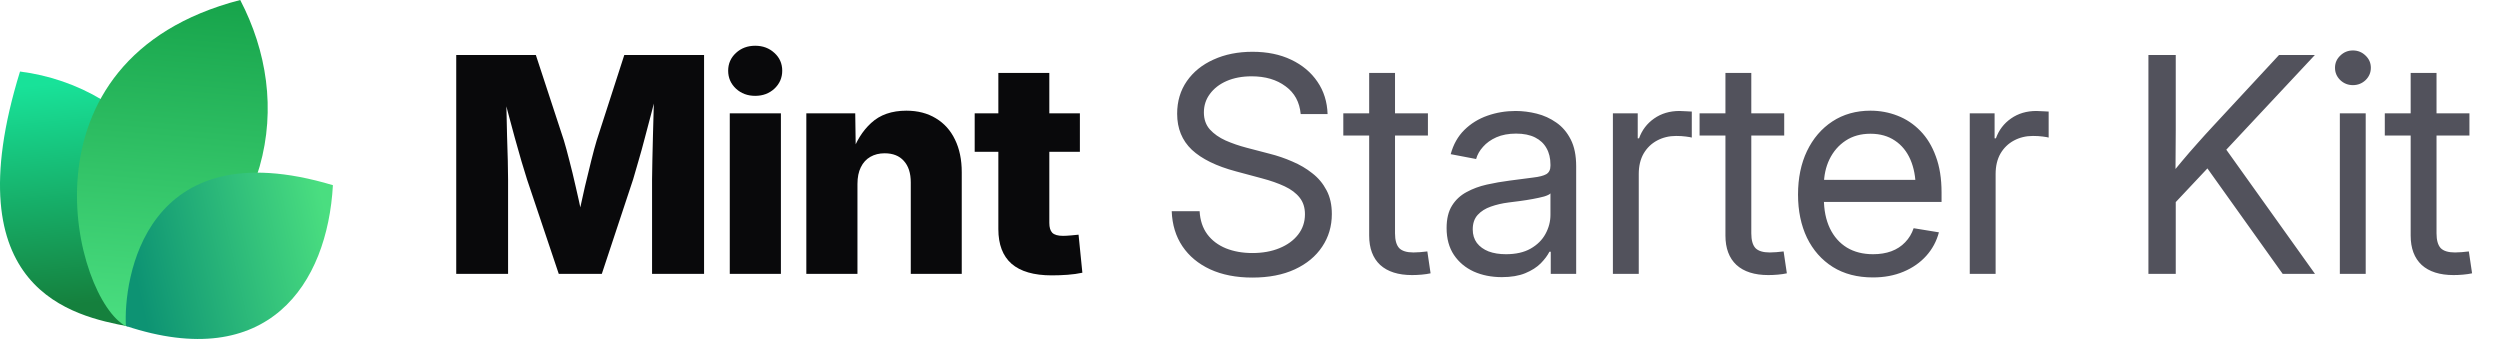
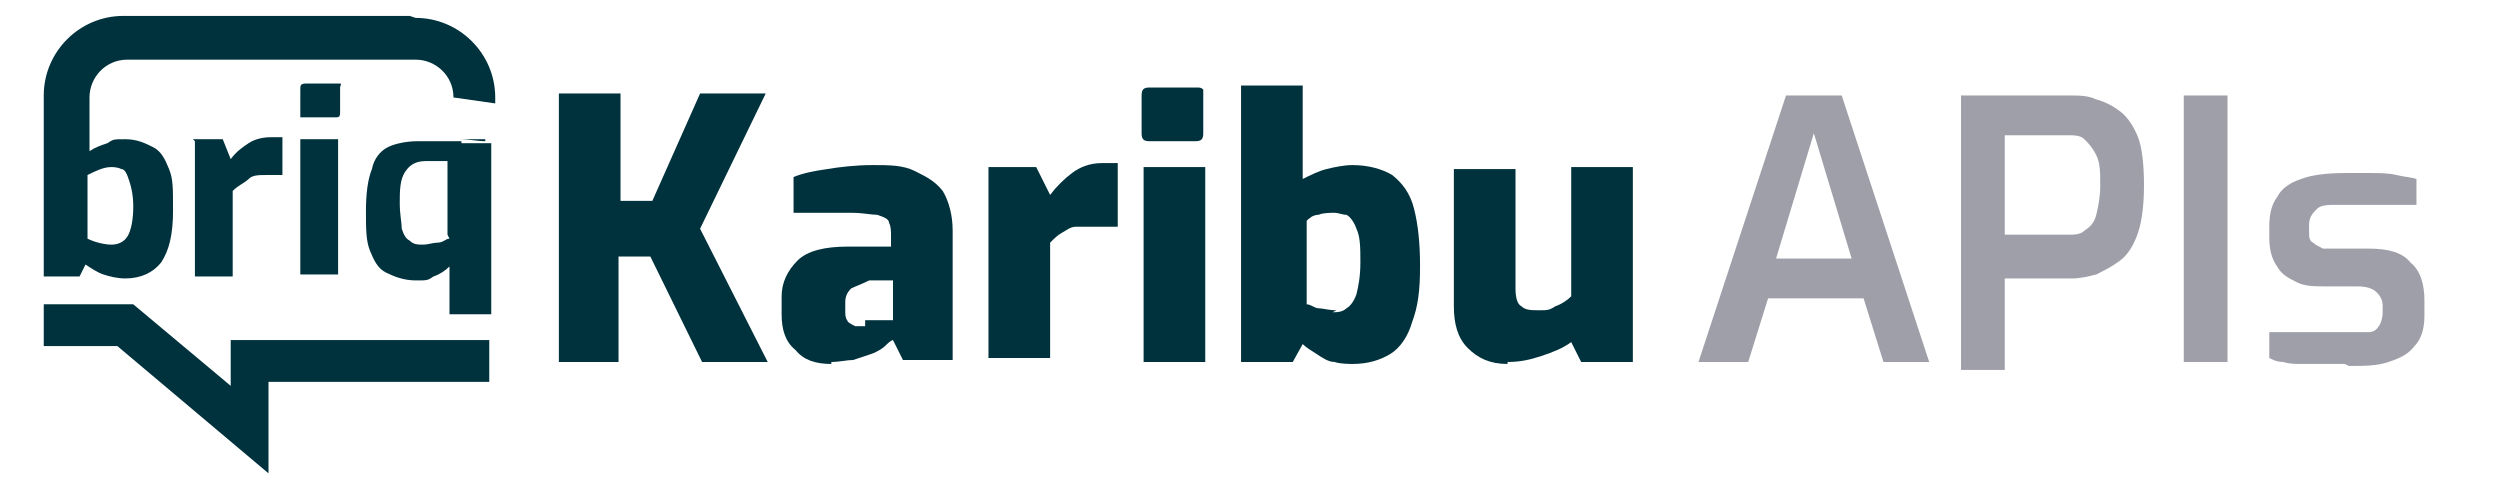
- <svg xmlns="http://www.w3.org/2000/svg" width="177" height="24" viewBox="0 0 177 24" fill="none">
-   <path d="M9.061 23.108C5.268 22.377 -3.391 20.627 1.417 5.064C9.634 6.099 16.973 14.064 9.061 23.108Z" fill="url(#paint0_linear_17557_2020)" />
-   <path d="M8.919 23.094C5.276 21.222 0.784 4.209 17.007 0C20.757 7.193 19.621 16.545 8.919 23.094Z" fill="url(#paint1_linear_17557_2020)" />
-   <path d="M8.914 23.079C8.735 19.882 10.159 9.085 23.57 13.111C23.181 20.123 18.984 26.418 8.914 23.079Z" fill="url(#paint2_linear_17557_2020)" />
-   <path d="M32.301 19.392V3.894H37.938L39.925 9.948C40.036 10.315 40.164 10.787 40.31 11.362C40.462 11.938 40.611 12.552 40.757 13.204C40.91 13.855 41.048 14.483 41.173 15.086C41.305 15.682 41.412 16.192 41.495 16.615H40.695C40.771 16.192 40.871 15.682 40.996 15.086C41.128 14.49 41.267 13.866 41.412 13.214C41.565 12.562 41.714 11.948 41.86 11.373C42.005 10.79 42.133 10.315 42.244 9.948L44.2 3.894H49.848V19.392H46.166V12.704C46.166 12.357 46.173 11.917 46.187 11.383C46.2 10.849 46.214 10.27 46.228 9.646C46.249 9.022 46.266 8.391 46.28 7.753C46.301 7.115 46.311 6.519 46.311 5.964H46.623C46.485 6.561 46.332 7.181 46.166 7.826C45.999 8.471 45.833 9.102 45.666 9.719C45.507 10.336 45.351 10.901 45.198 11.414C45.053 11.928 44.928 12.357 44.824 12.704L42.608 19.392H39.561L37.314 12.704C37.203 12.357 37.072 11.928 36.919 11.414C36.773 10.901 36.614 10.34 36.441 9.729C36.274 9.112 36.104 8.481 35.931 7.836C35.764 7.192 35.608 6.567 35.463 5.964H35.827C35.834 6.512 35.844 7.105 35.858 7.743C35.872 8.374 35.886 9.005 35.9 9.636C35.92 10.26 35.938 10.839 35.952 11.373C35.965 11.907 35.972 12.351 35.972 12.704V19.392H32.301ZM51.668 19.392V8.024H55.288V19.392H51.668ZM53.468 6.786C52.927 6.786 52.473 6.616 52.105 6.276C51.738 5.93 51.554 5.507 51.554 5.007C51.554 4.508 51.738 4.088 52.105 3.749C52.473 3.409 52.927 3.239 53.468 3.239C54.009 3.239 54.463 3.409 54.83 3.749C55.198 4.082 55.382 4.501 55.382 5.007C55.382 5.507 55.198 5.93 54.83 6.276C54.463 6.616 54.009 6.786 53.468 6.786ZM60.708 13.027V19.392H57.088V8.024H60.551L60.593 10.967H60.281C60.593 10.024 61.061 9.268 61.685 8.7C62.309 8.124 63.138 7.836 64.171 7.836C64.975 7.836 65.672 8.017 66.262 8.377C66.851 8.731 67.302 9.234 67.614 9.885C67.933 10.537 68.092 11.307 68.092 12.194V19.392H64.483V12.912C64.483 12.26 64.32 11.754 63.994 11.394C63.675 11.033 63.221 10.853 62.632 10.853C62.25 10.853 61.914 10.936 61.623 11.102C61.332 11.269 61.106 11.515 60.947 11.841C60.787 12.16 60.708 12.555 60.708 13.027ZM76.456 8.024V10.749H69.008V8.024H76.456ZM70.683 5.163H74.292V15.783C74.292 16.102 74.361 16.334 74.5 16.48C74.646 16.625 74.899 16.698 75.259 16.698C75.405 16.698 75.596 16.688 75.831 16.667C76.074 16.646 76.251 16.629 76.362 16.615L76.632 19.309C76.313 19.378 75.963 19.427 75.582 19.455C75.207 19.482 74.836 19.496 74.469 19.496C73.2 19.496 72.25 19.222 71.619 18.674C70.995 18.127 70.683 17.308 70.683 16.22V5.163Z" fill="#09090B" />
-   <path d="M88.667 19.652C87.523 19.652 86.528 19.458 85.682 19.07C84.843 18.681 84.188 18.137 83.716 17.437C83.245 16.736 82.992 15.908 82.957 14.951H84.933C84.968 15.596 85.148 16.14 85.474 16.584C85.8 17.021 86.24 17.354 86.795 17.582C87.35 17.804 87.974 17.915 88.667 17.915C89.388 17.915 90.026 17.801 90.581 17.572C91.143 17.343 91.583 17.024 91.902 16.615C92.228 16.199 92.391 15.717 92.391 15.169C92.391 14.698 92.266 14.306 92.017 13.994C91.767 13.675 91.413 13.408 90.956 13.193C90.498 12.978 89.954 12.787 89.323 12.621L87.502 12.132C86.123 11.765 85.082 11.255 84.382 10.603C83.689 9.944 83.342 9.095 83.342 8.055C83.342 7.174 83.571 6.404 84.028 5.746C84.486 5.087 85.117 4.577 85.921 4.217C86.726 3.849 87.645 3.666 88.678 3.666C89.718 3.666 90.63 3.853 91.413 4.227C92.204 4.602 92.824 5.122 93.275 5.787C93.726 6.446 93.965 7.209 93.993 8.076H92.089C92.013 7.23 91.656 6.574 91.018 6.11C90.387 5.638 89.586 5.403 88.615 5.403C87.95 5.403 87.36 5.513 86.847 5.735C86.341 5.957 85.946 6.262 85.661 6.651C85.377 7.032 85.235 7.469 85.235 7.961C85.235 8.447 85.377 8.849 85.661 9.168C85.946 9.48 86.317 9.74 86.774 9.948C87.232 10.149 87.724 10.319 88.251 10.457L89.884 10.884C90.439 11.023 90.977 11.206 91.496 11.435C92.023 11.657 92.495 11.934 92.911 12.267C93.334 12.593 93.67 12.995 93.92 13.474C94.17 13.945 94.294 14.504 94.294 15.149C94.294 16.015 94.066 16.788 93.608 17.468C93.157 18.148 92.512 18.681 91.673 19.07C90.834 19.458 89.832 19.652 88.667 19.652ZM101.097 8.024V9.594H95.106V8.024H101.097ZM96.937 5.163H98.767V16.521C98.767 17 98.865 17.347 99.059 17.562C99.26 17.77 99.6 17.874 100.078 17.874C100.21 17.874 100.366 17.867 100.546 17.853C100.733 17.832 100.903 17.815 101.056 17.801L101.285 19.351C101.097 19.392 100.886 19.423 100.65 19.444C100.414 19.465 100.189 19.475 99.974 19.475C98.996 19.475 98.244 19.236 97.717 18.758C97.197 18.272 96.937 17.579 96.937 16.677V5.163ZM106.33 19.621C105.595 19.621 104.932 19.489 104.343 19.226C103.754 18.955 103.285 18.564 102.939 18.05C102.592 17.53 102.419 16.896 102.419 16.147C102.419 15.495 102.547 14.965 102.804 14.556C103.06 14.146 103.403 13.828 103.833 13.599C104.263 13.363 104.742 13.186 105.269 13.068C105.796 12.95 106.333 12.857 106.881 12.787C107.574 12.69 108.132 12.617 108.555 12.569C108.978 12.52 109.287 12.441 109.481 12.33C109.675 12.212 109.772 12.014 109.772 11.737V11.654C109.772 11.203 109.679 10.815 109.492 10.489C109.311 10.163 109.041 9.91 108.68 9.729C108.32 9.549 107.872 9.459 107.338 9.459C106.805 9.459 106.34 9.546 105.945 9.719C105.556 9.892 105.241 10.118 104.998 10.395C104.755 10.665 104.593 10.953 104.509 11.258L102.71 10.915C102.897 10.222 103.22 9.65 103.677 9.199C104.135 8.748 104.679 8.412 105.31 8.19C105.941 7.968 106.607 7.857 107.307 7.857C107.8 7.857 108.295 7.92 108.795 8.044C109.301 8.169 109.765 8.381 110.188 8.679C110.611 8.97 110.951 9.369 111.208 9.875C111.464 10.374 111.593 11.005 111.593 11.768V19.392H109.793V17.822H109.7C109.568 18.085 109.363 18.359 109.086 18.643C108.809 18.921 108.444 19.153 107.994 19.34C107.543 19.527 106.988 19.621 106.33 19.621ZM106.621 17.998C107.321 17.998 107.904 17.867 108.368 17.603C108.84 17.333 109.19 16.986 109.419 16.563C109.654 16.133 109.772 15.682 109.772 15.211V13.692C109.703 13.769 109.554 13.841 109.325 13.911C109.096 13.973 108.829 14.032 108.524 14.088C108.226 14.143 107.921 14.192 107.609 14.233C107.304 14.275 107.033 14.309 106.798 14.337C106.354 14.393 105.938 14.49 105.549 14.628C105.168 14.76 104.86 14.954 104.624 15.211C104.388 15.467 104.27 15.811 104.27 16.241C104.27 16.615 104.367 16.934 104.561 17.198C104.762 17.461 105.04 17.662 105.393 17.801C105.747 17.933 106.156 17.998 106.621 17.998ZM114.193 19.392V8.024H115.951V9.792H116.045C116.253 9.209 116.61 8.741 117.116 8.388C117.622 8.034 118.219 7.857 118.905 7.857C119.058 7.857 119.217 7.864 119.384 7.878C119.55 7.885 119.682 7.892 119.779 7.899V9.74C119.716 9.719 119.578 9.695 119.363 9.667C119.155 9.639 118.922 9.625 118.666 9.625C118.174 9.625 117.726 9.733 117.324 9.948C116.922 10.163 116.603 10.471 116.367 10.874C116.138 11.276 116.024 11.758 116.024 12.319V19.392H114.193ZM126.322 8.024V9.594H120.33V8.024H126.322ZM122.161 5.163H123.992V16.521C123.992 17 124.089 17.347 124.283 17.562C124.484 17.77 124.824 17.874 125.302 17.874C125.434 17.874 125.59 17.867 125.77 17.853C125.958 17.832 126.127 17.815 126.28 17.801L126.509 19.351C126.322 19.392 126.11 19.423 125.874 19.444C125.639 19.465 125.413 19.475 125.198 19.475C124.221 19.475 123.468 19.236 122.941 18.758C122.421 18.272 122.161 17.579 122.161 16.677V5.163ZM132.604 19.642C131.502 19.642 130.555 19.396 129.765 18.903C128.974 18.404 128.364 17.714 127.934 16.834C127.511 15.946 127.3 14.927 127.3 13.775C127.3 12.611 127.511 11.584 127.934 10.697C128.364 9.802 128.964 9.102 129.734 8.596C130.51 8.089 131.408 7.836 132.428 7.836C133.1 7.836 133.738 7.954 134.341 8.19C134.952 8.426 135.489 8.783 135.954 9.261C136.425 9.74 136.793 10.343 137.056 11.071C137.327 11.792 137.462 12.645 137.462 13.63V14.296H128.433V12.735H136.463L135.631 13.297C135.631 12.541 135.506 11.876 135.257 11.3C135.007 10.725 134.643 10.277 134.165 9.958C133.686 9.632 133.107 9.469 132.428 9.469C131.748 9.469 131.162 9.632 130.67 9.958C130.177 10.284 129.796 10.725 129.526 11.279C129.262 11.827 129.13 12.441 129.13 13.12V14.046C129.13 14.864 129.273 15.572 129.557 16.168C129.841 16.757 130.243 17.211 130.763 17.53C131.283 17.842 131.901 17.998 132.615 17.998C133.093 17.998 133.523 17.929 133.905 17.79C134.293 17.645 134.619 17.433 134.882 17.156C135.153 16.879 135.354 16.546 135.486 16.157L137.275 16.449C137.108 17.08 136.81 17.634 136.38 18.113C135.95 18.591 135.413 18.966 134.768 19.236C134.123 19.507 133.402 19.642 132.604 19.642ZM139.459 19.392V8.024H141.217V9.792H141.311C141.519 9.209 141.876 8.741 142.382 8.388C142.888 8.034 143.485 7.857 144.171 7.857C144.324 7.857 144.483 7.864 144.649 7.878C144.816 7.885 144.948 7.892 145.045 7.899V9.74C144.982 9.719 144.844 9.695 144.629 9.667C144.421 9.639 144.188 9.625 143.932 9.625C143.439 9.625 142.992 9.733 142.59 9.948C142.188 10.163 141.869 10.471 141.633 10.874C141.404 11.276 141.29 11.758 141.29 12.319V19.392H139.459ZM153.429 14.961V12.715C153.783 12.257 154.136 11.82 154.49 11.404C154.844 10.981 155.204 10.565 155.572 10.156C155.939 9.74 156.314 9.327 156.695 8.918L161.355 3.894H163.893L157.277 10.967H157.184L153.429 14.961ZM152.108 19.392V3.894H154.043V9.241L154.022 12.559L154.043 13.505V19.392H152.108ZM161.615 19.392L155.967 11.477L157.173 9.969L163.903 19.392H161.615ZM165.661 19.392V8.024H167.492V19.392H165.661ZM166.587 6.027C166.24 6.027 165.942 5.909 165.692 5.673C165.443 5.43 165.318 5.139 165.318 4.799C165.318 4.459 165.443 4.172 165.692 3.936C165.942 3.693 166.24 3.572 166.587 3.572C166.934 3.572 167.232 3.693 167.482 3.936C167.731 4.172 167.856 4.459 167.856 4.799C167.856 5.139 167.731 5.43 167.482 5.673C167.232 5.909 166.934 6.027 166.587 6.027ZM174.836 8.024V9.594H168.844V8.024H174.836ZM170.675 5.163H172.506V16.521C172.506 17 172.603 17.347 172.797 17.562C172.998 17.77 173.338 17.874 173.816 17.874C173.948 17.874 174.104 17.867 174.284 17.853C174.472 17.832 174.641 17.815 174.794 17.801L175.023 19.351C174.836 19.392 174.624 19.423 174.388 19.444C174.153 19.465 173.927 19.475 173.712 19.475C172.735 19.475 171.982 19.236 171.455 18.758C170.935 18.272 170.675 17.579 170.675 16.677V5.163Z" fill="#52525C" />
+ <svg xmlns="http://www.w3.org/2000/svg" id="Layer_1" version="1.1" viewBox="0 0 125.7 24">
  <defs>
-     <linearGradient id="paint0_linear_17557_2020" x1="3.776" y1="5.916" x2="5.232" y2="21.559" gradientUnits="userSpaceOnUse">
-       <stop stop-color="#18E299" />
-       <stop offset="1" stop-color="#15803D" />
-     </linearGradient>
-     <linearGradient id="paint1_linear_17557_2020" x1="12.171" y1="-0.718" x2="10.19" y2="22.983" gradientUnits="userSpaceOnUse">
-       <stop stop-color="#16A34A" />
-       <stop offset="1" stop-color="#4ADE80" />
-     </linearGradient>
-     <linearGradient id="paint2_linear_17557_2020" x1="23.133" y1="15.353" x2="9.338" y2="18.52" gradientUnits="userSpaceOnUse">
-       <stop stop-color="#4ADE80" />
-       <stop offset="1" stop-color="#0D9373" />
-     </linearGradient>
+     <style>
+       .st0 {
+         fill: #00323d;
+       }
+ 
+       .st1 {
+         fill: #9f9fa9;
+       }
+     </style>
  </defs>
+   <path class="st0" d="M9.7,7h1.5l.4,1c.3-.4.6-.6.9-.8s.7-.3,1.1-.3.4,0,.6,0v1.9c-.4,0-.7,0-.8,0-.4,0-.7,0-.9.2s-.5.3-.8.6v4.3h-1.9v-6.8ZM15.1,5.9s0-.1,0-.2v-1.2c0-.2,0-.3.3-.3h1.5c0,0,.1,0,.2,0s0,.1,0,.2v1.2c0,.2,0,.3-.2.3h-1.5c0,0-.2,0-.2,0ZM15.1,7h1.9v6.8h-1.9v-6.8ZM23.1,7h1.3c0,.1,0,.1,0,.1-.4,0-.8-.1-1.3-.1ZM24.5,7.2h-1.3c0-.1,0-.1,0-.1-.1,0-.3,0-.4,0,0,0-.1,0-.2,0-.6,0-1.1,0-1.6,0s-1.1.1-1.5.3c-.4.2-.7.6-.8,1.1-.2.5-.3,1.2-.3,2.1s0,1.5.2,2c.2.5.4.9.8,1.1.4.2.9.4,1.5.4s.6,0,.9-.2c.3-.1.6-.3.8-.5v2.4h2.1V7.2h-.2ZM22.6,12s0,0,0,0c-.2,0-.3.2-.6.2-.2,0-.5.1-.7.1-.3,0-.5,0-.7-.2-.2-.1-.3-.3-.4-.6,0-.3-.1-.7-.1-1.3s0-1.2.3-1.6c.2-.3.5-.5,1-.5h1.1v3.7ZM20.6.8H6.2c-2.2,0-4,1.8-4,4v9.1h1.8l.3-.6c.3.2.6.4.9.5.3.1.7.2,1.1.2.8,0,1.4-.3,1.8-.8.4-.6.6-1.4.6-2.6s0-1.6-.2-2.1c-.2-.5-.4-.9-.8-1.1s-.8-.4-1.4-.4-.6,0-.9.2c-.3.1-.6.2-.9.4v-2.7c0-1,.8-1.9,1.9-1.9h14.5c1,0,1.9.8,1.9,1.9h0s2.1.3,2.1.3v-.3c0-2.2-1.8-4-4-4ZM5.5,8.4c.2,0,.4,0,.6.1.2,0,.3.3.4.6.1.3.2.7.2,1.3s-.1,1.2-.3,1.5c-.2.3-.5.4-.8.4s-.8-.1-1.2-.3c0,0,0,0,0,0v-3.2s0,0,0,0c.4-.2.8-.4,1.2-.4ZM13.6,19.2h11v-2.1h-13v2.3c0,0-4.9-4.1-4.9-4.1H2.2v2.1h3.7l7.6,6.4v-4.6Z" />
+   <path class="st0" d="M85.9-145.7h3.5l1,2.5c.7-.9,1.4-1.5,2.1-2s1.6-.7,2.6-.7,1,0,1.3.2v4.7c-1.1-.1-1.7-.2-1.9-.2-.9,0-1.6.1-2.3.4s-1.2.7-1.8,1.3v10.2h-4.5v-16.4ZM98.9-148.3c-.1-.1-.2-.3-.2-.4v-3c0-.4.2-.6.6-.6h3.5c.2,0,.3,0,.4.2s.2.3.2.5v3c0,.4-.2.6-.6.6h-3.5c-.2,0-.4,0-.5-.2ZM98.8-145.7h4.5v16.4h-4.5v-16.4ZM118.1-145.6l3.2.4h0c-1-.1-2-.3-3.2-.4ZM121.3-145.3l-3.2-.4h0c-.3,0-.7,0-1,0-.2,0-.3,0-.5,0-1.4-.1-2.7-.2-3.9-.2s-2.7.3-3.6.8c-.9.5-1.6,1.4-2,2.7-.4,1.2-.7,2.9-.7,5s.2,3.6.6,4.8c.4,1.2,1,2.1,1.9,2.7.9.6,2.1.9,3.6.9s1.5-.2,2.3-.5c.7-.3,1.4-.7,2-1.1v5.8h5.1v-20.4h-.4ZM116.7-133.6c0,0-.1,0-.2,0-.4.2-.8.4-1.3.6-.6.2-1.1.3-1.6.3-.7,0-1.2-.1-1.6-.4-.4-.3-.7-.8-.9-1.5-.2-.7-.3-1.7-.3-3s.2-3,.7-3.8c.5-.8,1.3-1.2,2.4-1.2h2.7v8.9ZM112.1-160.6h-34.8c-5.3,0-9.6,4.3-9.6,9.6v21.8h4.3l.7-1.6c.7.6,1.4,1,2.2,1.3.7.3,1.6.5,2.6.5,1.9,0,3.3-.7,4.2-2,.9-1.4,1.4-3.4,1.4-6.2s-.2-3.8-.6-5c-.4-1.3-1-2.2-1.9-2.8s-2-.9-3.4-.9-1.4.1-2.3.4c-.8.3-1.5.6-2.2.9v-6.4c0-2.5,2-4.5,4.5-4.5h34.8c2.5,0,4.5,2,4.5,4.5h0c0,.1,5.1.7,5.1.7v-.7c0-5.3-4.3-9.6-9.6-9.6ZM75.8-142.3c.6,0,1,.1,1.4.3.4.2.7.7,1,1.4.2.7.4,1.7.4,3s-.2,3-.7,3.7c-.5.7-1.2,1.1-2,1.1s-2-.2-3-.7c0,0,0,0-.1,0v-7.8s0,0,.1,0c1-.6,2-.9,3-.9ZM95.2-116.4h26.5v-5h-31.4v5.6c-.1,0-11.9-9.9-11.9-9.9h-10.8v5h8.9l18.3,15.4.3-11.2Z" />
+   <g>
+     <g>
+       <path class="st0" d="M28.1,18.2V4.7h3.1v5.4h1.6l2.4-5.4h3.3l-3.3,6.8,3.4,6.7h-3.3l-2.6-5.3h-1.6v5.3h-3.1Z" />
+       <path class="st0" d="M41.8,18.3c-.8,0-1.4-.2-1.8-.7-.5-.4-.7-1-.7-1.8v-.9c0-.7.3-1.3.8-1.8.5-.5,1.4-.7,2.5-.7h2.2v-.5c0-.3,0-.5-.1-.7,0-.2-.3-.3-.6-.4-.3,0-.7-.1-1.3-.1h-2.9v-1.8c.5-.2,1-.3,1.7-.4.6-.1,1.4-.2,2.3-.2.8,0,1.5,0,2.1.3s1,.5,1.4,1c.3.5.5,1.2.5,2v6.5h-2.5l-.5-1c-.1,0-.3.2-.4.3s-.4.3-.7.4c-.3.1-.6.2-.9.3-.3,0-.7.1-1.1.1ZM43.5,16.1c0,0,.2,0,.3,0,.1,0,.2,0,.3,0,.1,0,.2,0,.3,0,.1,0,.2,0,.3,0s.1,0,.2,0v-2h-1.2c-.4.2-.7.3-.9.4-.2.2-.3.4-.3.7v.4c0,.2,0,.4.1.5,0,.1.2.2.4.3.2,0,.3,0,.5,0Z" />
+       <path class="st0" d="M49.7,18.2v-9.8h2.4l.7,1.4c.3-.4.7-.8,1.1-1.1.4-.3.9-.5,1.5-.5s.2,0,.4,0c.1,0,.3,0,.4,0v3.2c-.2,0-.4,0-.6,0-.2,0-.4,0-.6,0-.3,0-.6,0-.9,0-.3,0-.5.2-.7.3-.2.1-.4.3-.6.5v5.8h-3.1Z" />
+       <path class="st0" d="M57.8,7.1c-.3,0-.4-.1-.4-.4v-1.9c0-.3.1-.4.4-.4h2.4c.1,0,.2,0,.3.1,0,0,0,.2,0,.3v1.9c0,.3-.1.4-.4.4h-2.4ZM57.5,18.2v-9.8h3.1v9.8h-3.1Z" />
+       <path class="st0" d="M68.2,18.3c-.4,0-.8,0-1.1-.1-.3,0-.6-.2-.9-.4-.3-.2-.5-.3-.7-.5l-.5.9h-2.6V4.3h3.1v4.7c.4-.2.8-.4,1.2-.5s.9-.2,1.3-.2c.8,0,1.5.2,2,.5.5.4.9.9,1.1,1.7.2.8.3,1.7.3,2.9s-.1,2-.4,2.8c-.2.7-.6,1.3-1.1,1.6s-1.1.5-1.9.5ZM67,15.7c.2,0,.5,0,.7-.2.2-.1.4-.4.5-.7.1-.4.2-.9.2-1.6s0-1.3-.2-1.7c-.1-.3-.3-.6-.5-.7-.2,0-.4-.1-.6-.1s-.6,0-.8.1c-.3,0-.5.2-.6.3v4.2c.2,0,.4.2.6.2.2,0,.5.1.9.1Z" />
+       <path class="st0" d="M75.8,18.3c-.9,0-1.5-.3-2-.8-.5-.5-.7-1.2-.7-2.1v-6.9h3.1v6c0,.5.1.8.3.9.2.2.5.2.9.2s.5,0,.8-.2c.3-.1.6-.3.8-.5v-6.5h3.1v9.8h-2.6l-.5-1c-.4.3-.9.5-1.5.7-.6.2-1.1.3-1.7.3Z" />
+     </g>
+     <g>
+       <path class="st1" d="M85.4,18.2l4.4-13.4h2.8l4.4,13.4h-2.3l-1-3.2h-4.8l-1,3.2h-2.3ZM89.3,13h3.8l-1.9-6.3-1.9,6.3Z" />
+       <path class="st1" d="M98.6,18.2V4.8h5.5c.4,0,.9,0,1.3.2.4.1.8.3,1.2.6.4.3.7.8.9,1.3s.3,1.4.3,2.4-.1,1.8-.3,2.4c-.2.6-.5,1.1-.9,1.4s-.8.5-1.2.7c-.4.1-.8.2-1.2.2s-.5,0-.8,0-.6,0-1,0c-.3,0-.6,0-.9,0s-.5,0-.7,0v4.6h-2.2ZM100.9,11.8h3c.4,0,.7,0,.9-.2.3-.2.5-.4.6-.8.1-.4.2-.9.2-1.5s0-1.1-.2-1.5c-.2-.4-.4-.6-.6-.8s-.5-.2-.9-.2h-3.1v5Z" />
+       <path class="st1" d="M109.8,18.2V4.8h2.2v13.4h-2.2Z" />
+       <path class="st1" d="M117.9,18.3c-.3,0-.6,0-1,0-.4,0-.7,0-1.1,0-.4,0-.7,0-1-.1-.3,0-.5-.1-.7-.2v-1.3h4.2c.3,0,.6,0,.8,0,.2,0,.4-.1.5-.3.1-.1.2-.4.2-.7v-.3c0-.3-.1-.5-.3-.7s-.5-.3-1-.3h-1.5c-.6,0-1.1,0-1.5-.2-.4-.2-.8-.4-1-.8-.3-.4-.4-.9-.4-1.5v-.5c0-.6.1-1.1.4-1.5.2-.4.6-.7,1.2-.9.5-.2,1.3-.3,2.2-.3s.8,0,1.3,0c.4,0,.9,0,1.3.1s.7.1,1,.2v1.3h-4c-.4,0-.8,0-1,.2-.2.2-.4.4-.4.8v.3c0,.3,0,.5.2.6.1.1.3.2.5.3.2,0,.5,0,.8,0h1.5c1,0,1.7.2,2.1.7.5.4.7,1.1.7,1.9v.8c0,.7-.2,1.2-.5,1.5-.3.4-.7.6-1.3.8-.6.2-1.2.2-2,.2Z" />
+     </g>
+   </g>
</svg>
